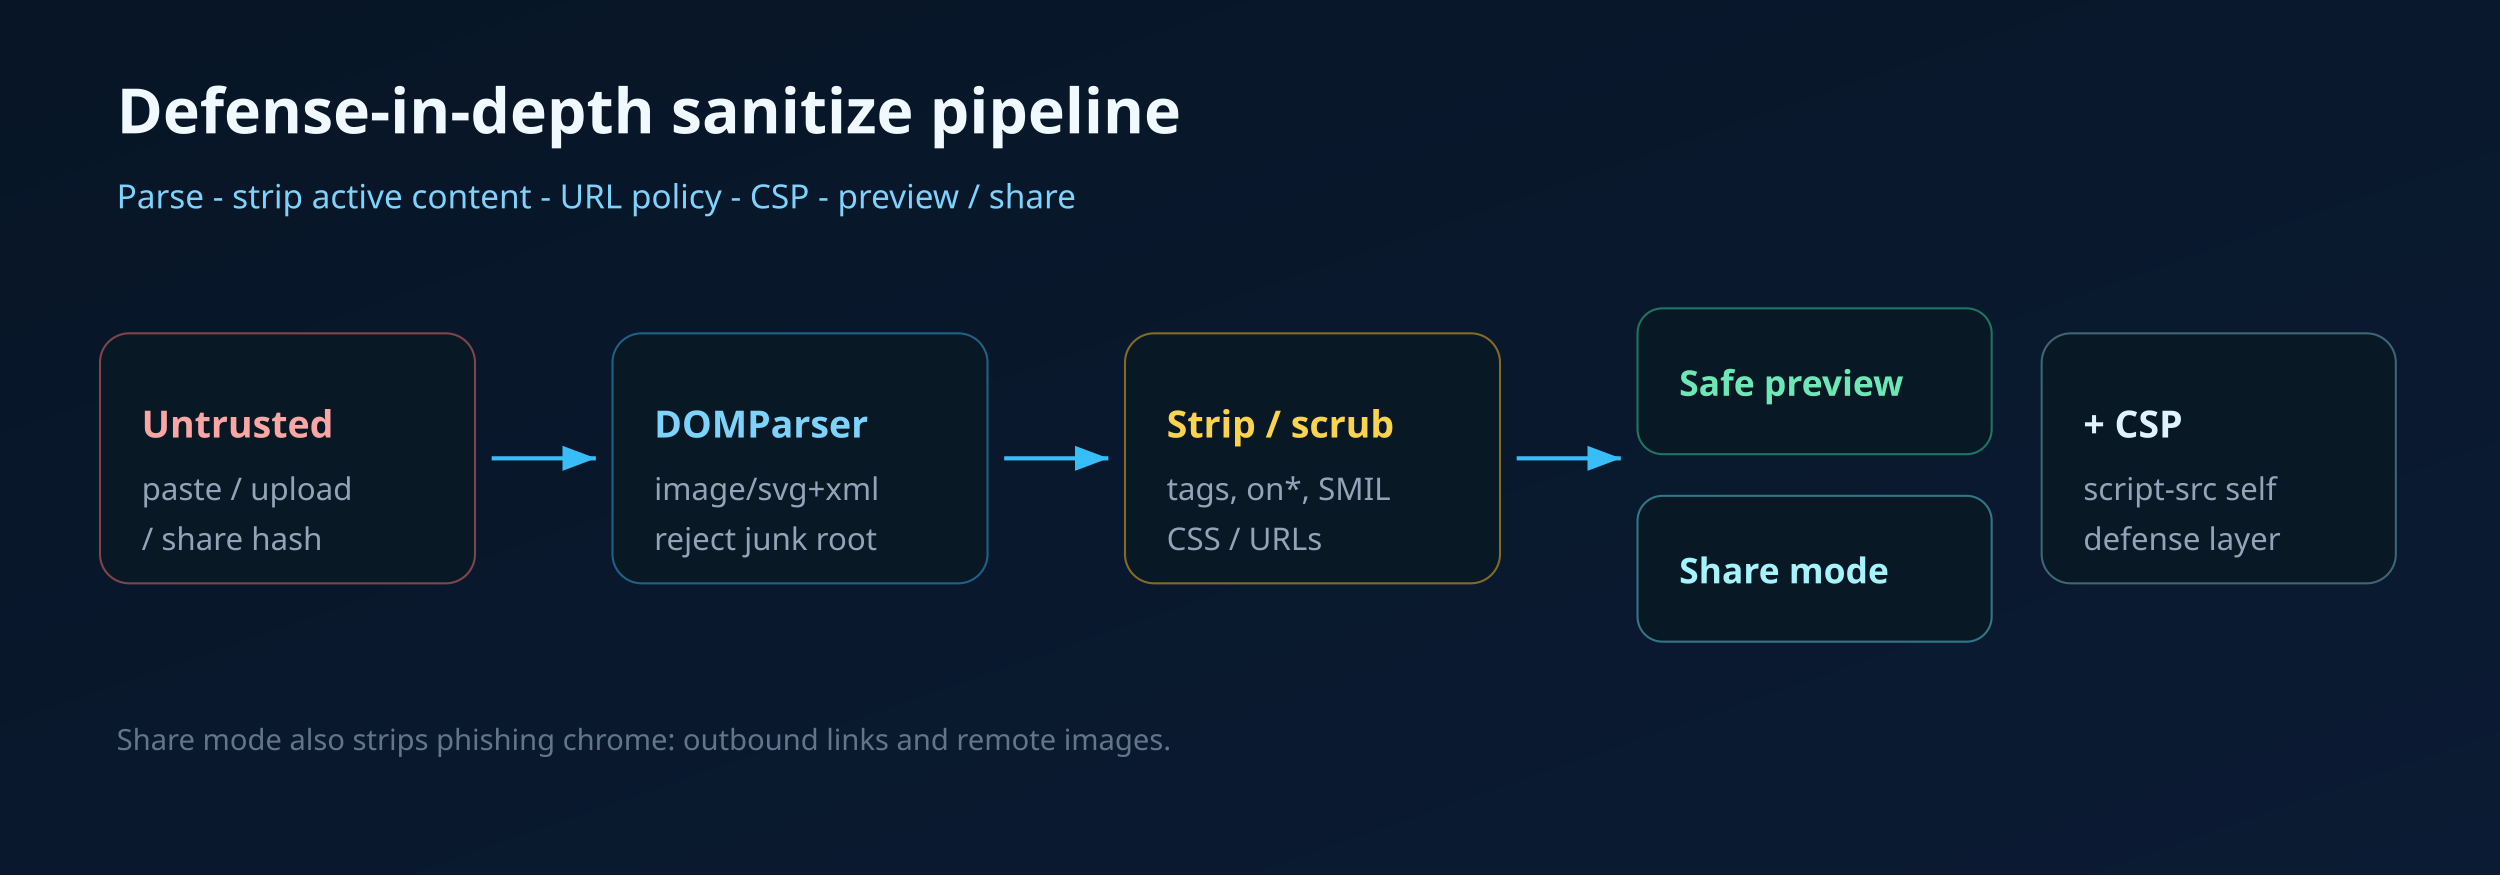
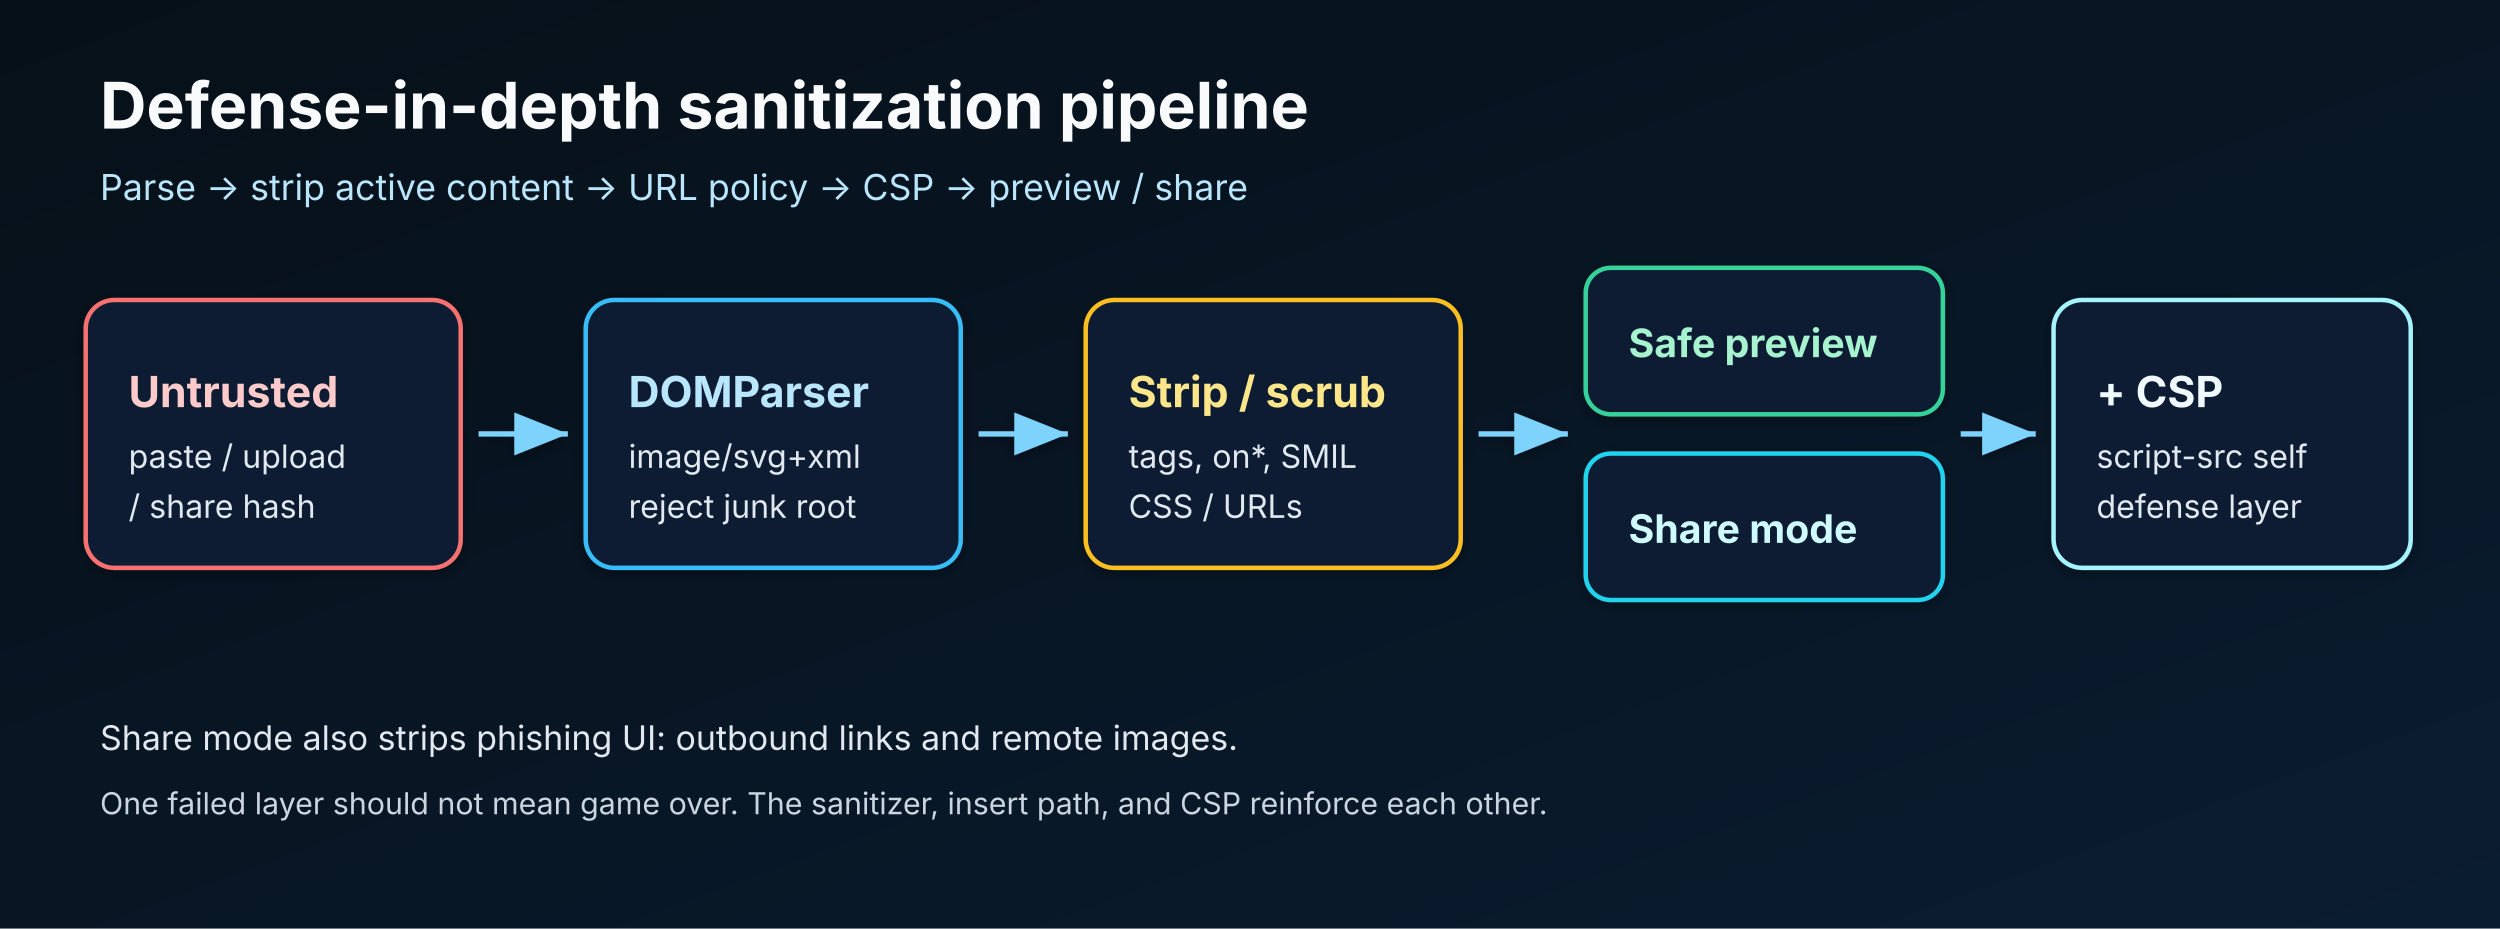
- <svg xmlns="http://www.w3.org/2000/svg" viewBox="0 0 1200 420" width="1200" height="420" role="img" aria-labelledby="title desc">
+ <svg xmlns="http://www.w3.org/2000/svg" viewBox="0 0 1400 520" width="1400" height="520" role="img" aria-labelledby="title desc">
  <defs>
    <linearGradient id="bg2" x1="0" y1="0" x2="1" y2="1">
-       <stop offset="0%" stop-color="#071526" />
-       <stop offset="100%" stop-color="#0B1B33" />
+       <stop offset="0%" stop-color="#061018" />
+       <stop offset="100%" stop-color="#0A1C30" />
    </linearGradient>
-     <marker id="arrow" markerWidth="10" markerHeight="10" refX="8" refY="3" orient="auto">
-       <path d="M0,0 L8,3 L0,6 Z" fill="#38BDF8" />
+     <filter id="soft" x="-5%" y="-5%" width="110%" height="110%">
+       <feDropShadow dx="0" dy="2" stdDeviation="4" flood-color="#000" flood-opacity="0.35" />
+     </filter>
+     <marker id="arrow" markerWidth="12" markerHeight="12" refX="10" refY="4" orient="auto">
+       <path d="M0,0 L10,4 L0,8 Z" fill="#7DD3FC" />
    </marker>
  </defs>
-   <rect width="1200" height="420" fill="url(#bg2)" />
-   <text x="56" y="64" fill="#F0F9FF" font-family="ui-sans-serif, system-ui, sans-serif" font-size="30" font-weight="700">Defense-in-depth sanitize pipeline</text>
-   <text x="56" y="100" fill="#7DD3FC" font-family="ui-sans-serif, system-ui, sans-serif" font-size="16">Parse - strip active content - URL policy - CSP - preview / share</text>
-   <g font-family="ui-sans-serif, system-ui, sans-serif">
-     <rect x="48" y="160" width="180" height="120" rx="14" fill="#081824" stroke="#F87171" stroke-opacity="0.5" />
-     <text x="68" y="210" fill="#FCA5A5" font-size="18" font-weight="700">Untrusted</text>
-     <text x="68" y="240" fill="#94A3B8" font-size="15">paste / upload</text>
-     <text x="68" y="264" fill="#94A3B8" font-size="15">/ share hash</text>
-     <line x1="236" y1="220" x2="286" y2="220" stroke="#38BDF8" stroke-width="2" marker-end="url(#arrow)" />
-     <rect x="294" y="160" width="180" height="120" rx="14" fill="#081824" stroke="#38BDF8" stroke-opacity="0.45" />
-     <text x="314" y="210" fill="#7DD3FC" font-size="18" font-weight="700">DOMParser</text>
-     <text x="314" y="240" fill="#94A3B8" font-size="15">image/svg+xml</text>
-     <text x="314" y="264" fill="#94A3B8" font-size="15">reject junk root</text>
-     <line x1="482" y1="220" x2="532" y2="220" stroke="#38BDF8" stroke-width="2" marker-end="url(#arrow)" />
-     <rect x="540" y="160" width="180" height="120" rx="14" fill="#081824" stroke="#FBBF24" stroke-opacity="0.5" />
-     <text x="560" y="210" fill="#FCD34D" font-size="18" font-weight="700">Strip / scrub</text>
-     <text x="560" y="240" fill="#94A3B8" font-size="15">tags, on*, SMIL</text>
-     <text x="560" y="264" fill="#94A3B8" font-size="15">CSS / URLs</text>
-     <line x1="728" y1="220" x2="778" y2="220" stroke="#38BDF8" stroke-width="2" marker-end="url(#arrow)" />
-     <rect x="786" y="148" width="170" height="70" rx="12" fill="#081824" stroke="#34D399" stroke-opacity="0.5" />
-     <text x="806" y="190" fill="#6EE7B7" font-size="17" font-weight="700">Safe preview</text>
-     <rect x="786" y="238" width="170" height="70" rx="12" fill="#081824" stroke="#67E8F9" stroke-opacity="0.45" />
-     <text x="806" y="280" fill="#A5F3FC" font-size="17" font-weight="700">Share mode</text>
-     <rect x="980" y="160" width="170" height="120" rx="14" fill="#081824" stroke="#A5F3FC" stroke-opacity="0.35" />
-     <text x="1000" y="210" fill="#E0F2FE" font-size="18" font-weight="700">+ CSP</text>
-     <text x="1000" y="240" fill="#94A3B8" font-size="15">script-src self</text>
-     <text x="1000" y="264" fill="#94A3B8" font-size="15">defense layer</text>
+   <rect width="1400" height="520" fill="url(#bg2)" />
+   <text x="56" y="72" fill="#F8FAFC" font-family="ui-sans-serif, system-ui, -apple-system, Segoe UI, sans-serif" font-size="36" font-weight="700">Defense-in-depth sanitization pipeline</text>
+   <text x="56" y="112" fill="#BAE6FD" font-family="ui-sans-serif, system-ui, -apple-system, Segoe UI, sans-serif" font-size="20">Parse → strip active content → URL policy → CSP → preview / share</text>
+   <g font-family="ui-sans-serif, system-ui, -apple-system, Segoe UI, sans-serif" filter="url(#soft)">
+     <rect x="48" y="168" width="210" height="150" rx="16" fill="#0B1F33" stroke="#F87171" stroke-width="2.5" />
+     <text x="72" y="228" fill="#FECACA" font-size="24" font-weight="700">Untrusted</text>
+     <text x="72" y="262" fill="#E2E8F0" font-size="18">paste / upload</text>
+     <text x="72" y="290" fill="#E2E8F0" font-size="18">/ share hash</text>
+     <line x1="268" y1="243" x2="318" y2="243" stroke="#7DD3FC" stroke-width="3" marker-end="url(#arrow)" />
+     <rect x="328" y="168" width="210" height="150" rx="16" fill="#0B1F33" stroke="#38BDF8" stroke-width="2.5" />
+     <text x="352" y="228" fill="#BAE6FD" font-size="24" font-weight="700">DOMParser</text>
+     <text x="352" y="262" fill="#E2E8F0" font-size="18">image/svg+xml</text>
+     <text x="352" y="290" fill="#E2E8F0" font-size="18">reject junk root</text>
+     <line x1="548" y1="243" x2="598" y2="243" stroke="#7DD3FC" stroke-width="3" marker-end="url(#arrow)" />
+     <rect x="608" y="168" width="210" height="150" rx="16" fill="#0B1F33" stroke="#FBBF24" stroke-width="2.5" />
+     <text x="632" y="228" fill="#FDE68A" font-size="24" font-weight="700">Strip / scrub</text>
+     <text x="632" y="262" fill="#E2E8F0" font-size="18">tags, on*, SMIL</text>
+     <text x="632" y="290" fill="#E2E8F0" font-size="18">CSS / URLs</text>
+     <line x1="828" y1="243" x2="878" y2="243" stroke="#7DD3FC" stroke-width="3" marker-end="url(#arrow)" />
+     <rect x="888" y="150" width="200" height="82" rx="14" fill="#0B1F33" stroke="#34D399" stroke-width="2.5" />
+     <text x="912" y="200" fill="#A7F3D0" font-size="22" font-weight="700">Safe preview</text>
+     <rect x="888" y="254" width="200" height="82" rx="14" fill="#0B1F33" stroke="#22D3EE" stroke-width="2.5" />
+     <text x="912" y="304" fill="#CFFAFE" font-size="22" font-weight="700">Share mode</text>
+     <line x1="1098" y1="243" x2="1140" y2="243" stroke="#7DD3FC" stroke-width="3" marker-end="url(#arrow)" />
+     <rect x="1150" y="168" width="200" height="150" rx="16" fill="#0B1F33" stroke="#A5F3FC" stroke-width="2.5" />
+     <text x="1174" y="228" fill="#F0F9FF" font-size="24" font-weight="700">+ CSP</text>
+     <text x="1174" y="262" fill="#E2E8F0" font-size="18">script-src self</text>
+     <text x="1174" y="290" fill="#E2E8F0" font-size="18">defense layer</text>
  </g>
-   <text x="56" y="360" fill="#64748B" font-family="ui-sans-serif, system-ui, sans-serif" font-size="14">Share mode also strips phishing chrome: outbound links and remote images.</text>
+   <text x="56" y="420" fill="#E2E8F0" font-family="ui-sans-serif, system-ui, -apple-system, Segoe UI, sans-serif" font-size="19">Share mode also strips phishing UI: outbound links and remote images.</text>
+   <text x="56" y="456" fill="#CBD5E1" font-family="ui-sans-serif, system-ui, -apple-system, Segoe UI, sans-serif" font-size="17">One failed layer should not mean game over. The sanitizer, insert path, and CSP reinforce each other.</text>
</svg>
